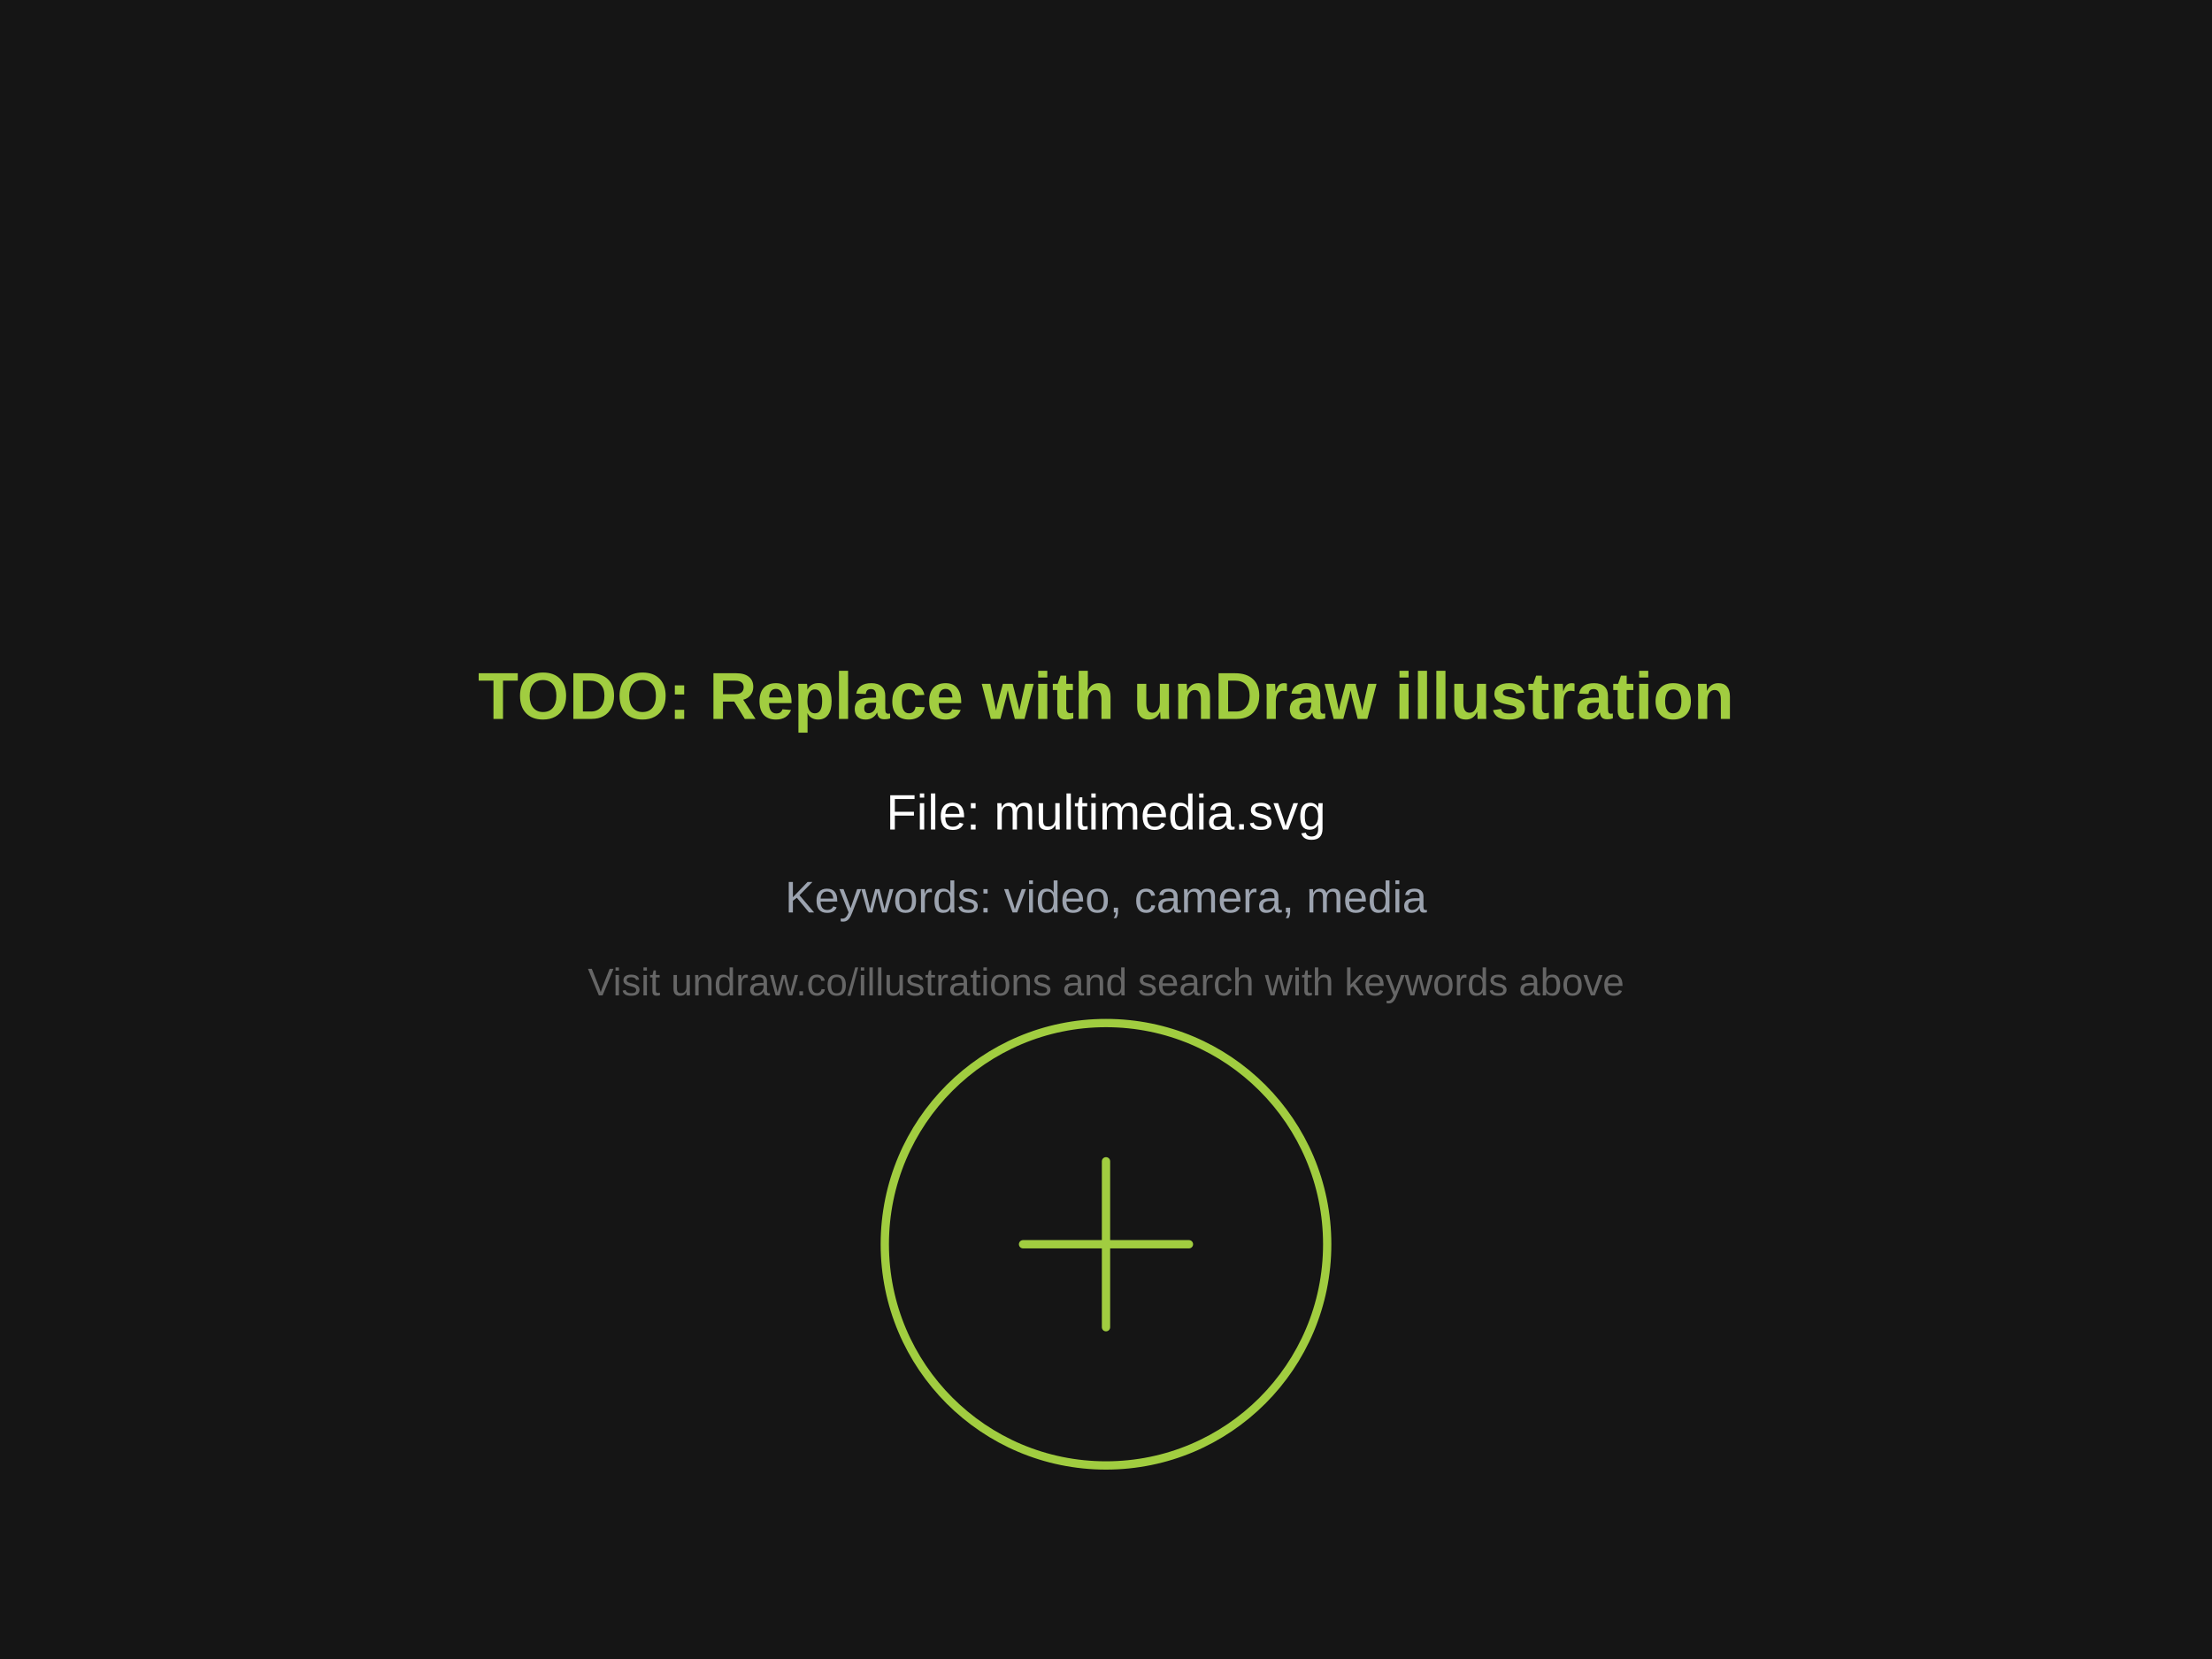
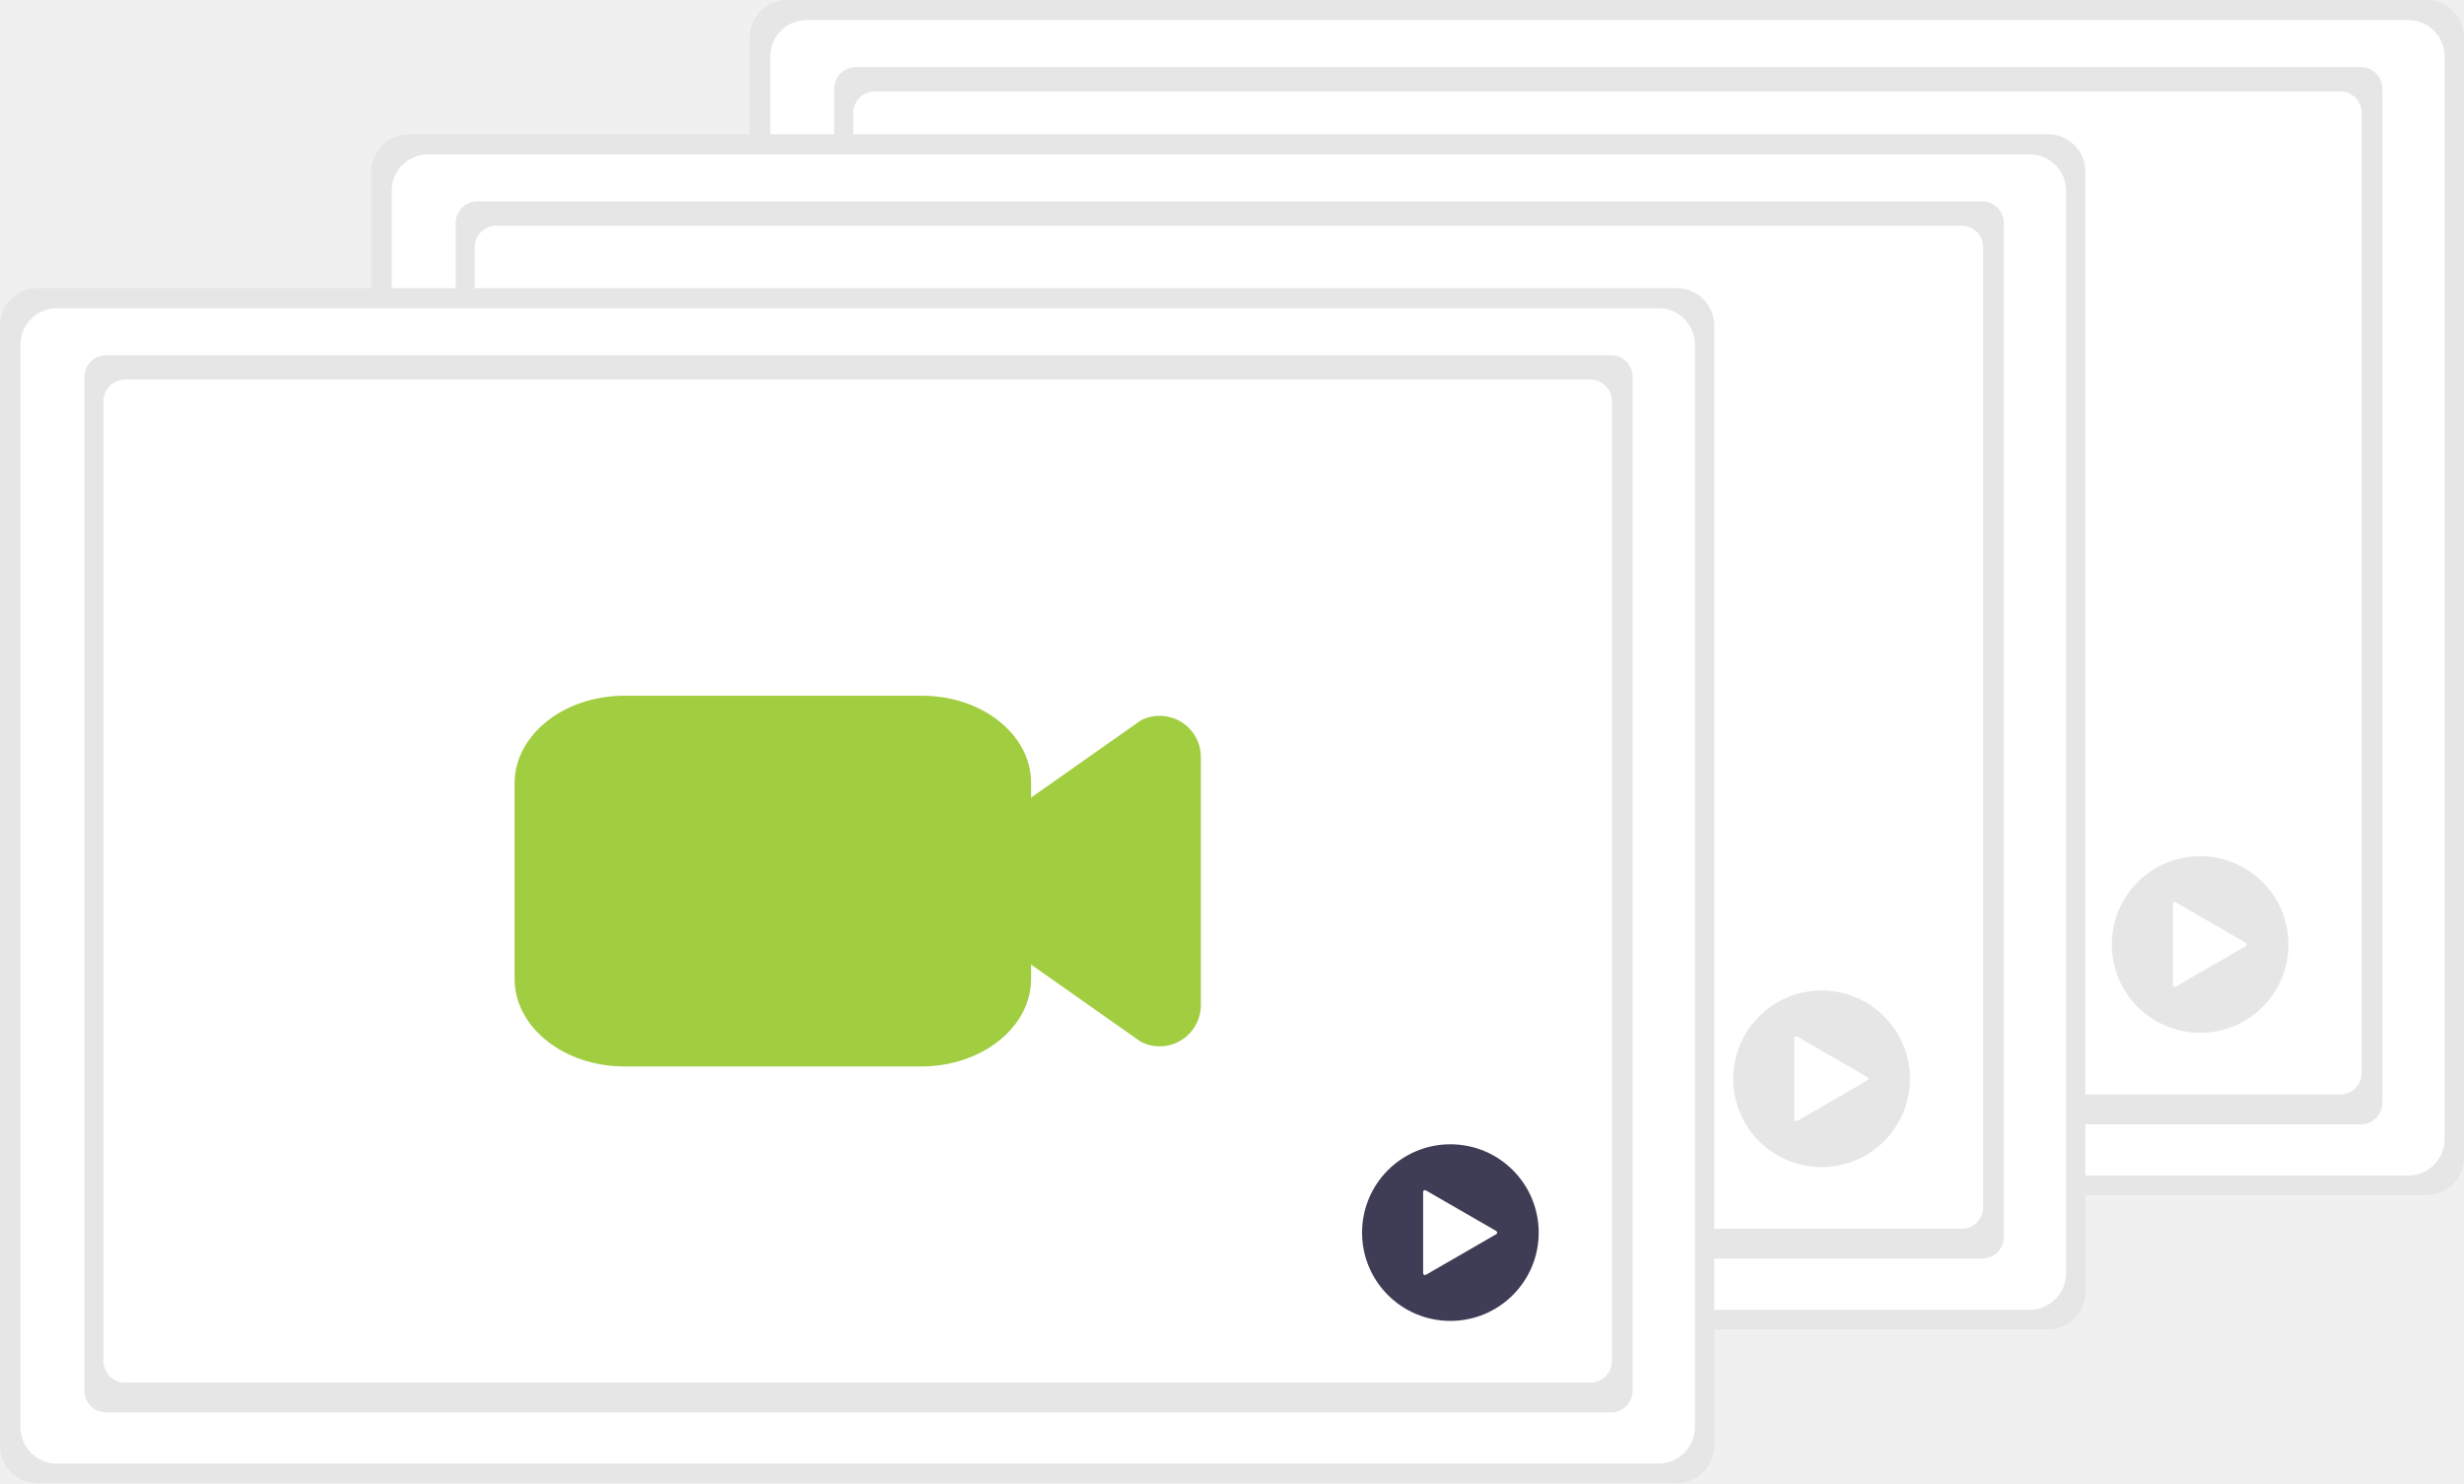
- <svg xmlns="http://www.w3.org/2000/svg" width="800" height="600" viewBox="0 0 800 600">
-   <rect width="800" height="600" fill="#151515" />
-   <text x="400" y="260" font-family="Arial, sans-serif" font-size="24" fill="#a1cd40" text-anchor="middle" font-weight="bold">
-     TODO: Replace with unDraw illustration
-   </text>
-   <text x="400" y="300" font-family="Arial, sans-serif" font-size="18" fill="#ffffff" text-anchor="middle">
-     File: multimedia.svg
-   </text>
-   <text x="400" y="330" font-family="Arial, sans-serif" font-size="16" fill="#9ca3af" text-anchor="middle">
-     Keywords: video, camera, media
-   </text>
-   <text x="400" y="360" font-family="Arial, sans-serif" font-size="14" fill="#666666" text-anchor="middle">
-     Visit undraw.co/illustrations and search with keywords above
-   </text>
-   <circle cx="400" cy="450" r="80" fill="none" stroke="#a1cd40" stroke-width="3" />
-   <path d="M 400 420 L 400 480 M 370 450 L 430 450" stroke="#a1cd40" stroke-width="3" stroke-linecap="round" />
+ <svg xmlns="http://www.w3.org/2000/svg" width="1008.92" height="607.45" viewBox="0 0 1008.92 607.45" role="img" artist="Katerina Limpitsouni" source="https://undraw.co/">
+   <path d="M1104.46,620.305a15.34,15.34,0,0,1-15.26,15.42H417.8a15.34,15.34,0,0,1-15.26-15.42V161.695a15.34,15.34,0,0,1,15.26-15.42H1089.2a15.34,15.34,0,0,1,15.26,15.42v0Z" transform="translate(-95.53976 -146.275)" fill="#e6e6e6" />
+   <path d="M1096.54,612.795a14.91,14.91,0,0,1-14.91,14.91H425.83a14.91,14.91,0,0,1-14.91-14.91V169.415a14.91,14.91,0,0,1,14.91-14.91h655.83a14.91,14.91,0,0,1,14.88,14.91Z" transform="translate(-95.53976 -146.275)" fill="#fff" />
+   <path id="b9c54412-061c-4155-b289-fb4c23e4a64e-1098" data-name="c6fe725a-3b03-4a96-90af-cfbd2676500a" d="M350.43,27.48h616.22a8.85,8.85,0,0,1,8.85,8.85V451.61a8.85,8.85,0,0,1-8.85,8.85h-616.22a8.85,8.85,0,0,1-8.85-8.85V36.33a8.85,8.85,0,0,1,8.85-8.85Z" fill="#e6e6e6" />
+   <path d="M358.23,37.44h599.95a8.85,8.85,0,0,1,8.85,8.85V439.41a8.85,8.85,0,0,1-8.85,8.85h-599.95a8.85,8.85,0,0,1-8.85-8.85V46.29A8.85,8.85,0,0,1,358.23,37.44Z" fill="#fff" />
+   <path d="M877.376,456.808a16.869,16.869,0,0,1-6.853-1.46,8.314,8.314,0,0,1-1.429-.812l-43.602-30.692h0a16.869,16.869,0,0,1-7.159-13.791V368.197a16.869,16.869,0,0,1,7.159-13.791l43.602-30.692a8.314,8.314,0,0,1,1.429-.812A16.869,16.869,0,0,1,894.245,338.317V439.933a16.869,16.869,0,0,1-16.869,16.869Z" transform="translate(-95.53976 -146.275)" fill="#3f3d56" />
+   <path d="M779.795,465.037H658.187c-24.81-.02-44.917-16.058-44.942-35.847V349.06c.025-19.789,20.132-35.827,44.942-35.847H780.112c24.634.023,44.596,15.946,44.625,35.594v80.382C824.711,448.979,804.605,465.017,779.795,465.037Z" transform="translate(-95.53976 -146.275)" fill="#3f3d56" />
+   <circle cx="900.879" cy="386.814" r="36.167" fill="#e6e6e6" />
+   <path d="M1015.204,532.44l-28.829-16.645a.749.749,0,0,0-1.123.648v33.289a.749.749,0,0,0,1.123.648l28.829-16.645a.749.749,0,0,0,0-1.297l-28.829-16.645a.749.749,0,0,0-1.123.648v33.289a.749.749,0,0,0,1.123.648l28.829-16.645A.749.749,0,0,0,1015.204,532.44Z" transform="translate(-95.53976 -146.275)" fill="#fff" />
+   <path d="M949.46,675.305a15.34,15.34,0,0,1-15.26,15.42H262.8a15.34,15.34,0,0,1-15.26-15.42V216.695a15.34,15.34,0,0,1,15.26-15.42H934.2a15.34,15.34,0,0,1,15.26,15.42v0Z" transform="translate(-95.53976 -146.275)" fill="#e6e6e6" />
+   <path d="M941.54,667.795a14.91,14.91,0,0,1-14.91,14.91H270.83a14.91,14.91,0,0,1-14.91-14.91V224.415a14.91,14.91,0,0,1,14.91-14.91H926.66a14.91,14.91,0,0,1,14.88,14.91Z" transform="translate(-95.53976 -146.275)" fill="#fff" />
+   <path id="a7242049-80b4-49e1-bd08-67354734c824-1099" data-name="c6fe725a-3b03-4a96-90af-cfbd2676500a" d="M195.43,82.48h616.22a8.85,8.85,0,0,1,8.85,8.85V506.61a8.85,8.85,0,0,1-8.85,8.85h-616.22a8.85,8.85,0,0,1-8.85-8.85V91.33a8.85,8.85,0,0,1,8.85-8.85Z" fill="#e6e6e6" />
+   <path d="M203.23,92.44h599.95a8.85,8.85,0,0,1,8.85,8.85V494.41a8.85,8.85,0,0,1-8.85,8.85h-599.95a8.85,8.85,0,0,1-8.85-8.85V101.29A8.85,8.85,0,0,1,203.23,92.44Z" fill="#fff" />
+   <path d="M722.376,511.808a16.869,16.869,0,0,1-6.853-1.46,8.314,8.314,0,0,1-1.429-.812l-43.602-30.692h0a16.869,16.869,0,0,1-7.159-13.791V423.197a16.869,16.869,0,0,1,7.159-13.791l43.602-30.692a8.314,8.314,0,0,1,1.429-.812A16.869,16.869,0,0,1,739.245,393.317V494.933a16.869,16.869,0,0,1-16.869,16.869Z" transform="translate(-95.53976 -146.275)" fill="#3f3d56" />
+   <path d="M624.795,520.037H503.187c-24.81-.02-44.917-16.058-44.942-35.847V404.06c.025-19.789,20.132-35.827,44.942-35.847H625.112c24.634.023,44.596,15.946,44.625,35.594v80.382C669.711,503.979,649.605,520.017,624.795,520.037Z" transform="translate(-95.53976 -146.275)" fill="#3f3d56" />
+   <circle cx="745.879" cy="441.814" r="36.167" fill="#e6e6e6" />
+   <path d="M860.204,587.44l-28.829-16.645a.749.749,0,0,0-1.123.648v33.289a.749.749,0,0,0,1.123.648L860.204,588.737a.749.749,0,0,0,0-1.297l-28.829-16.645a.749.749,0,0,0-1.123.648v33.289a.749.749,0,0,0,1.123.648L860.204,588.737A.749.749,0,0,0,860.204,587.44Z" transform="translate(-95.53976 -146.275)" fill="#fff" />
+   <path d="M797.46,738.305a15.34,15.34,0,0,1-15.26,15.42H110.8a15.34,15.34,0,0,1-15.26-15.42V279.695a15.34,15.34,0,0,1,15.26-15.42H782.2a15.34,15.34,0,0,1,15.26,15.42v0Z" transform="translate(-95.53976 -146.275)" fill="#e6e6e6" />
+   <path d="M789.54,730.795a14.91,14.91,0,0,1-14.91,14.91H118.83a14.91,14.91,0,0,1-14.91-14.91V287.415a14.91,14.91,0,0,1,14.91-14.91H774.66a14.91,14.91,0,0,1,14.88,14.91Z" transform="translate(-95.53976 -146.275)" fill="#fff" />
+   <path id="b7a050eb-0cb2-44a8-b642-35d340850eff-1100" data-name="c6fe725a-3b03-4a96-90af-cfbd2676500a" d="M43.43,145.48h616.22a8.85,8.85,0,0,1,8.85,8.85V569.61a8.85,8.85,0,0,1-8.85,8.85h-616.22a8.85,8.85,0,0,1-8.85-8.85V154.33a8.85,8.85,0,0,1,8.85-8.85Z" fill="#e6e6e6" />
+   <path d="M51.23,155.44h599.95a8.85,8.85,0,0,1,8.85,8.85V557.41a8.85,8.85,0,0,1-8.85,8.85h-599.95a8.85,8.85,0,0,1-8.85-8.85V164.29A8.85,8.85,0,0,1,51.23,155.44Z" fill="#fff" />
+   <path d="M570.376,574.808a16.869,16.869,0,0,1-6.853-1.46,8.314,8.314,0,0,1-1.429-.812l-43.602-30.692h0a16.869,16.869,0,0,1-7.159-13.791V486.197a16.869,16.869,0,0,1,7.159-13.791l43.602-30.692a8.314,8.314,0,0,1,1.429-.812A16.869,16.869,0,0,1,587.245,456.317V557.933a16.869,16.869,0,0,1-16.869,16.869Z" transform="translate(-95.53976 -146.275)" fill="#a1cd40" />
+   <path d="M472.795,583.037H351.187c-24.81-.02-44.917-16.058-44.942-35.847V467.06c.025-19.789,20.132-35.827,44.942-35.847H473.112c24.634.023,44.596,15.946,44.625,35.594v80.382C517.711,566.979,497.605,583.017,472.795,583.037Z" transform="translate(-95.53976 -146.275)" fill="#a1cd40" />
+   <circle cx="593.879" cy="504.814" r="36.167" fill="#3f3d56" />
+   <path d="M708.204,650.44l-28.829-16.645a.749.749,0,0,0-1.123.648v33.289a.749.749,0,0,0,1.123.648L708.204,651.737a.749.749,0,0,0,0-1.297l-28.829-16.645a.749.749,0,0,0-1.123.648v33.289a.749.749,0,0,0,1.123.648L708.204,651.737A.749.749,0,0,0,708.204,650.44Z" transform="translate(-95.53976 -146.275)" fill="#fff" />
</svg>
